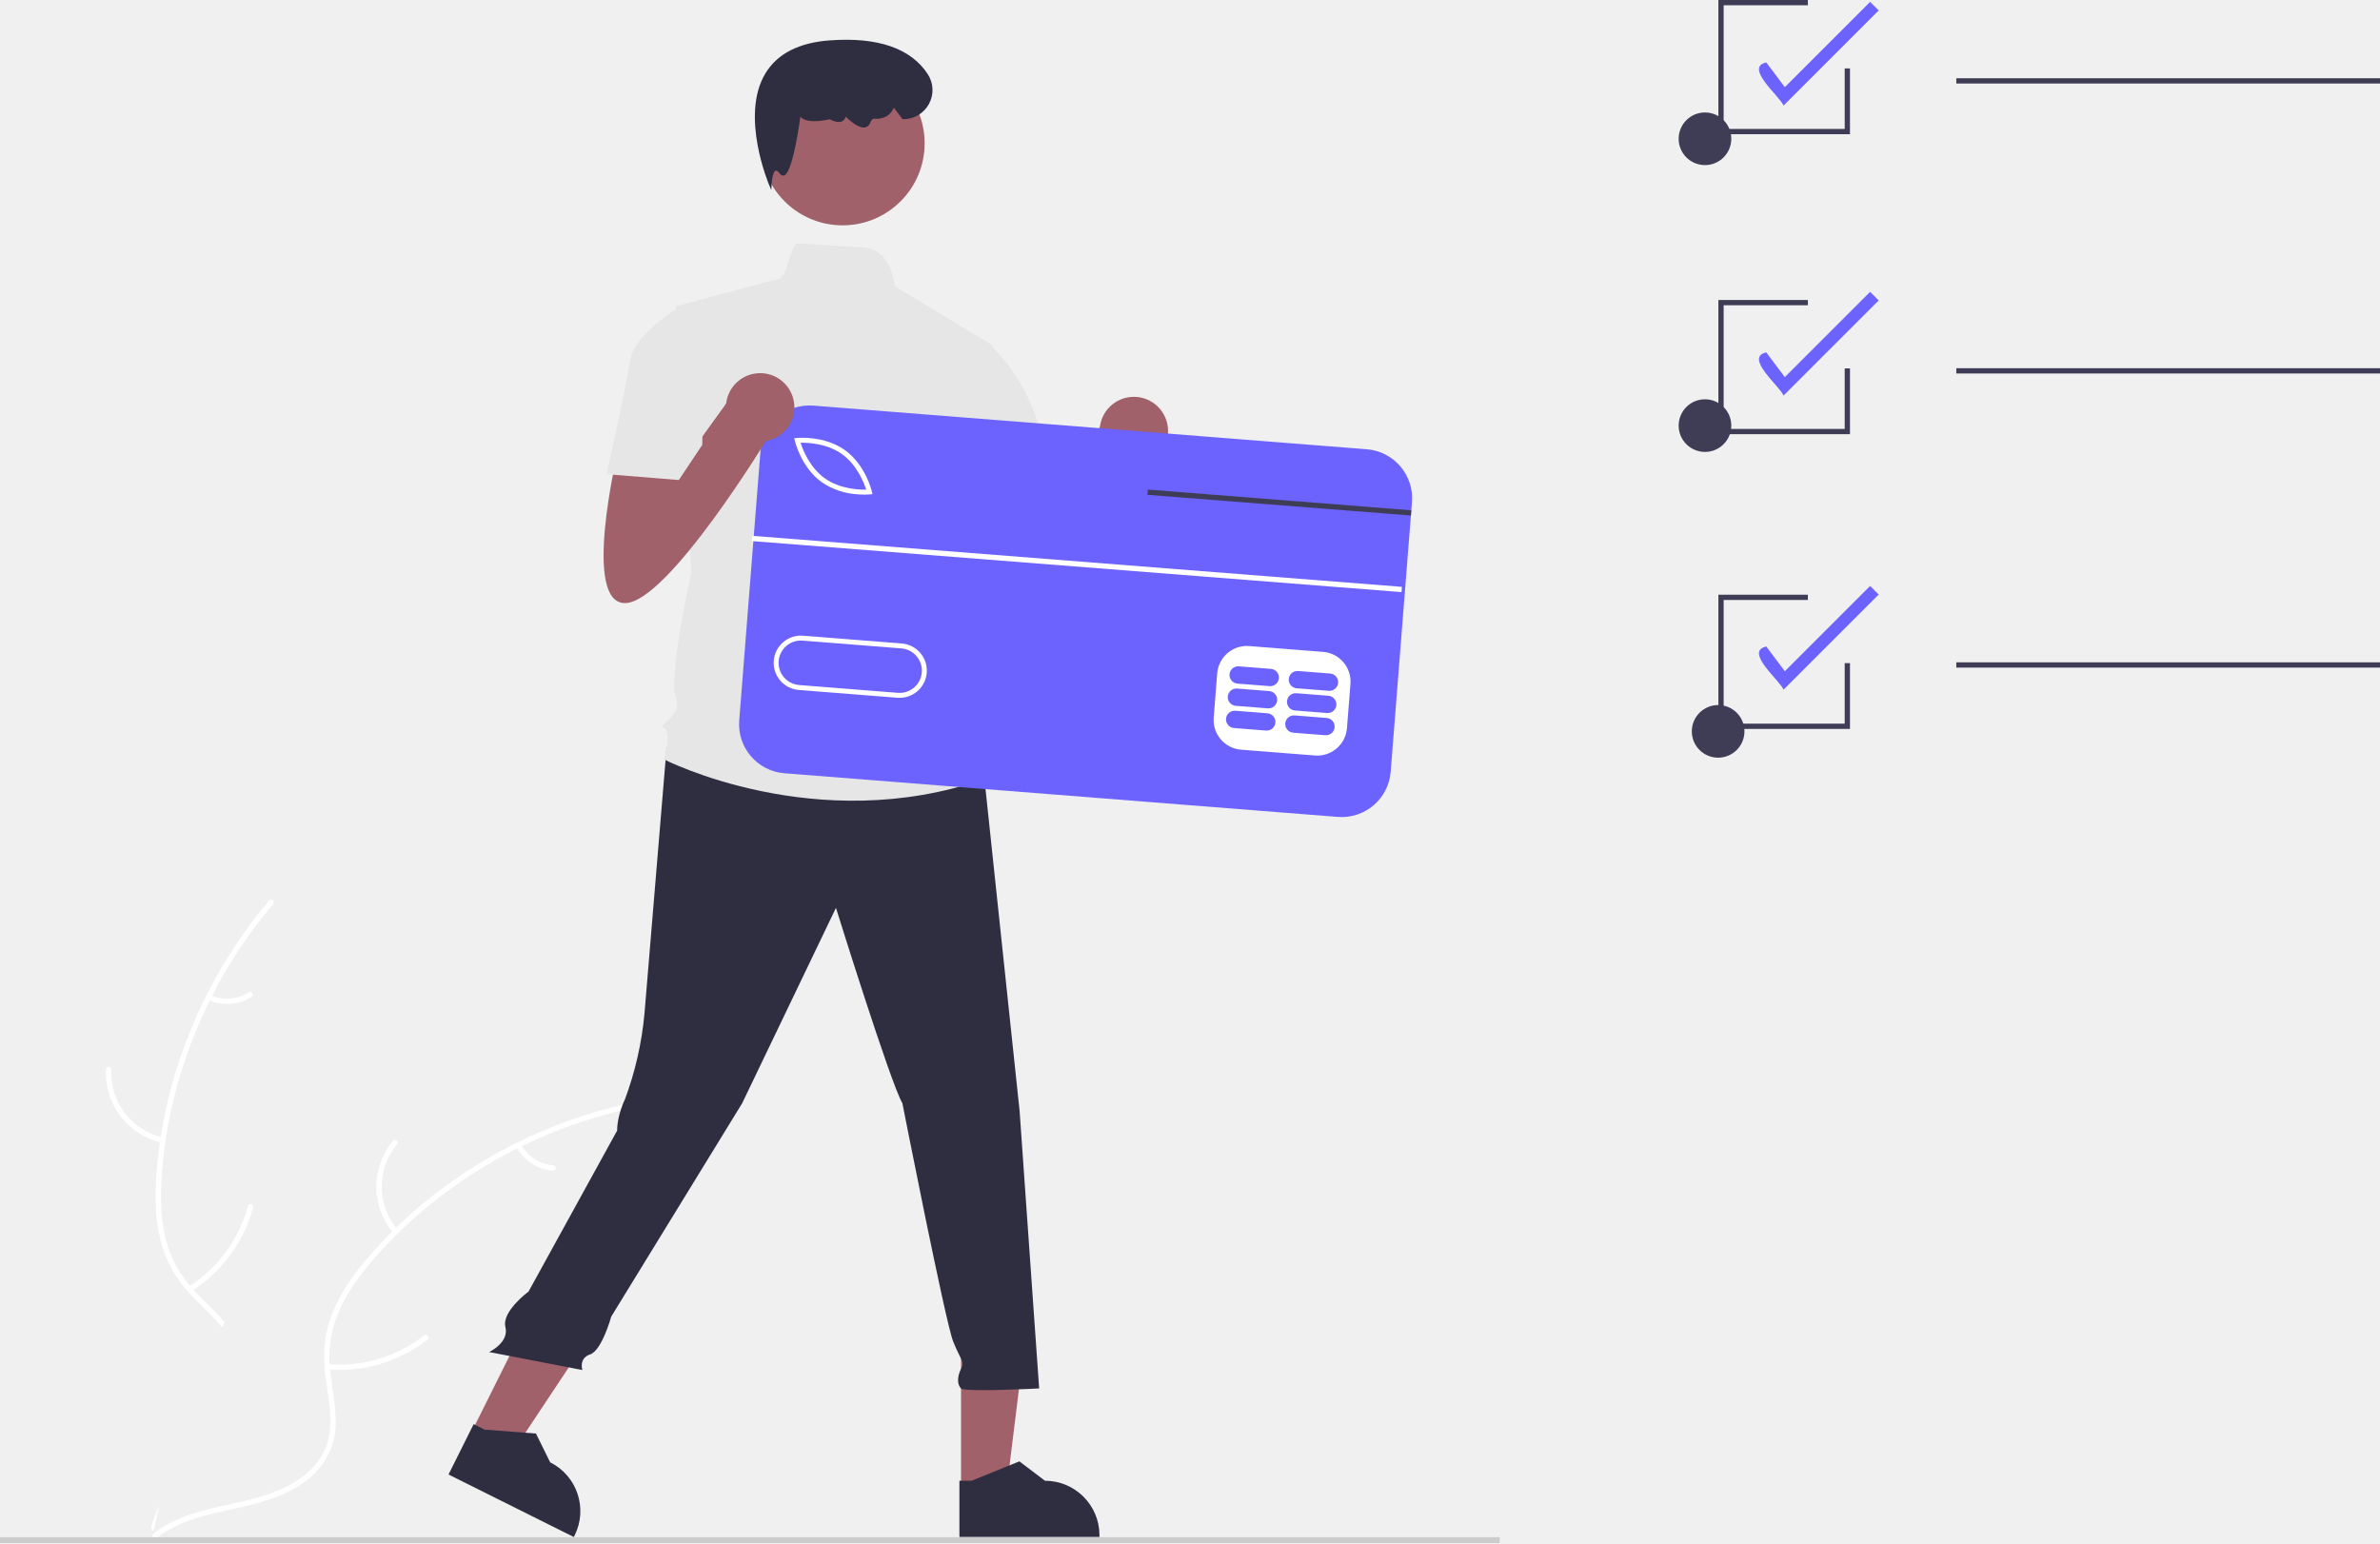
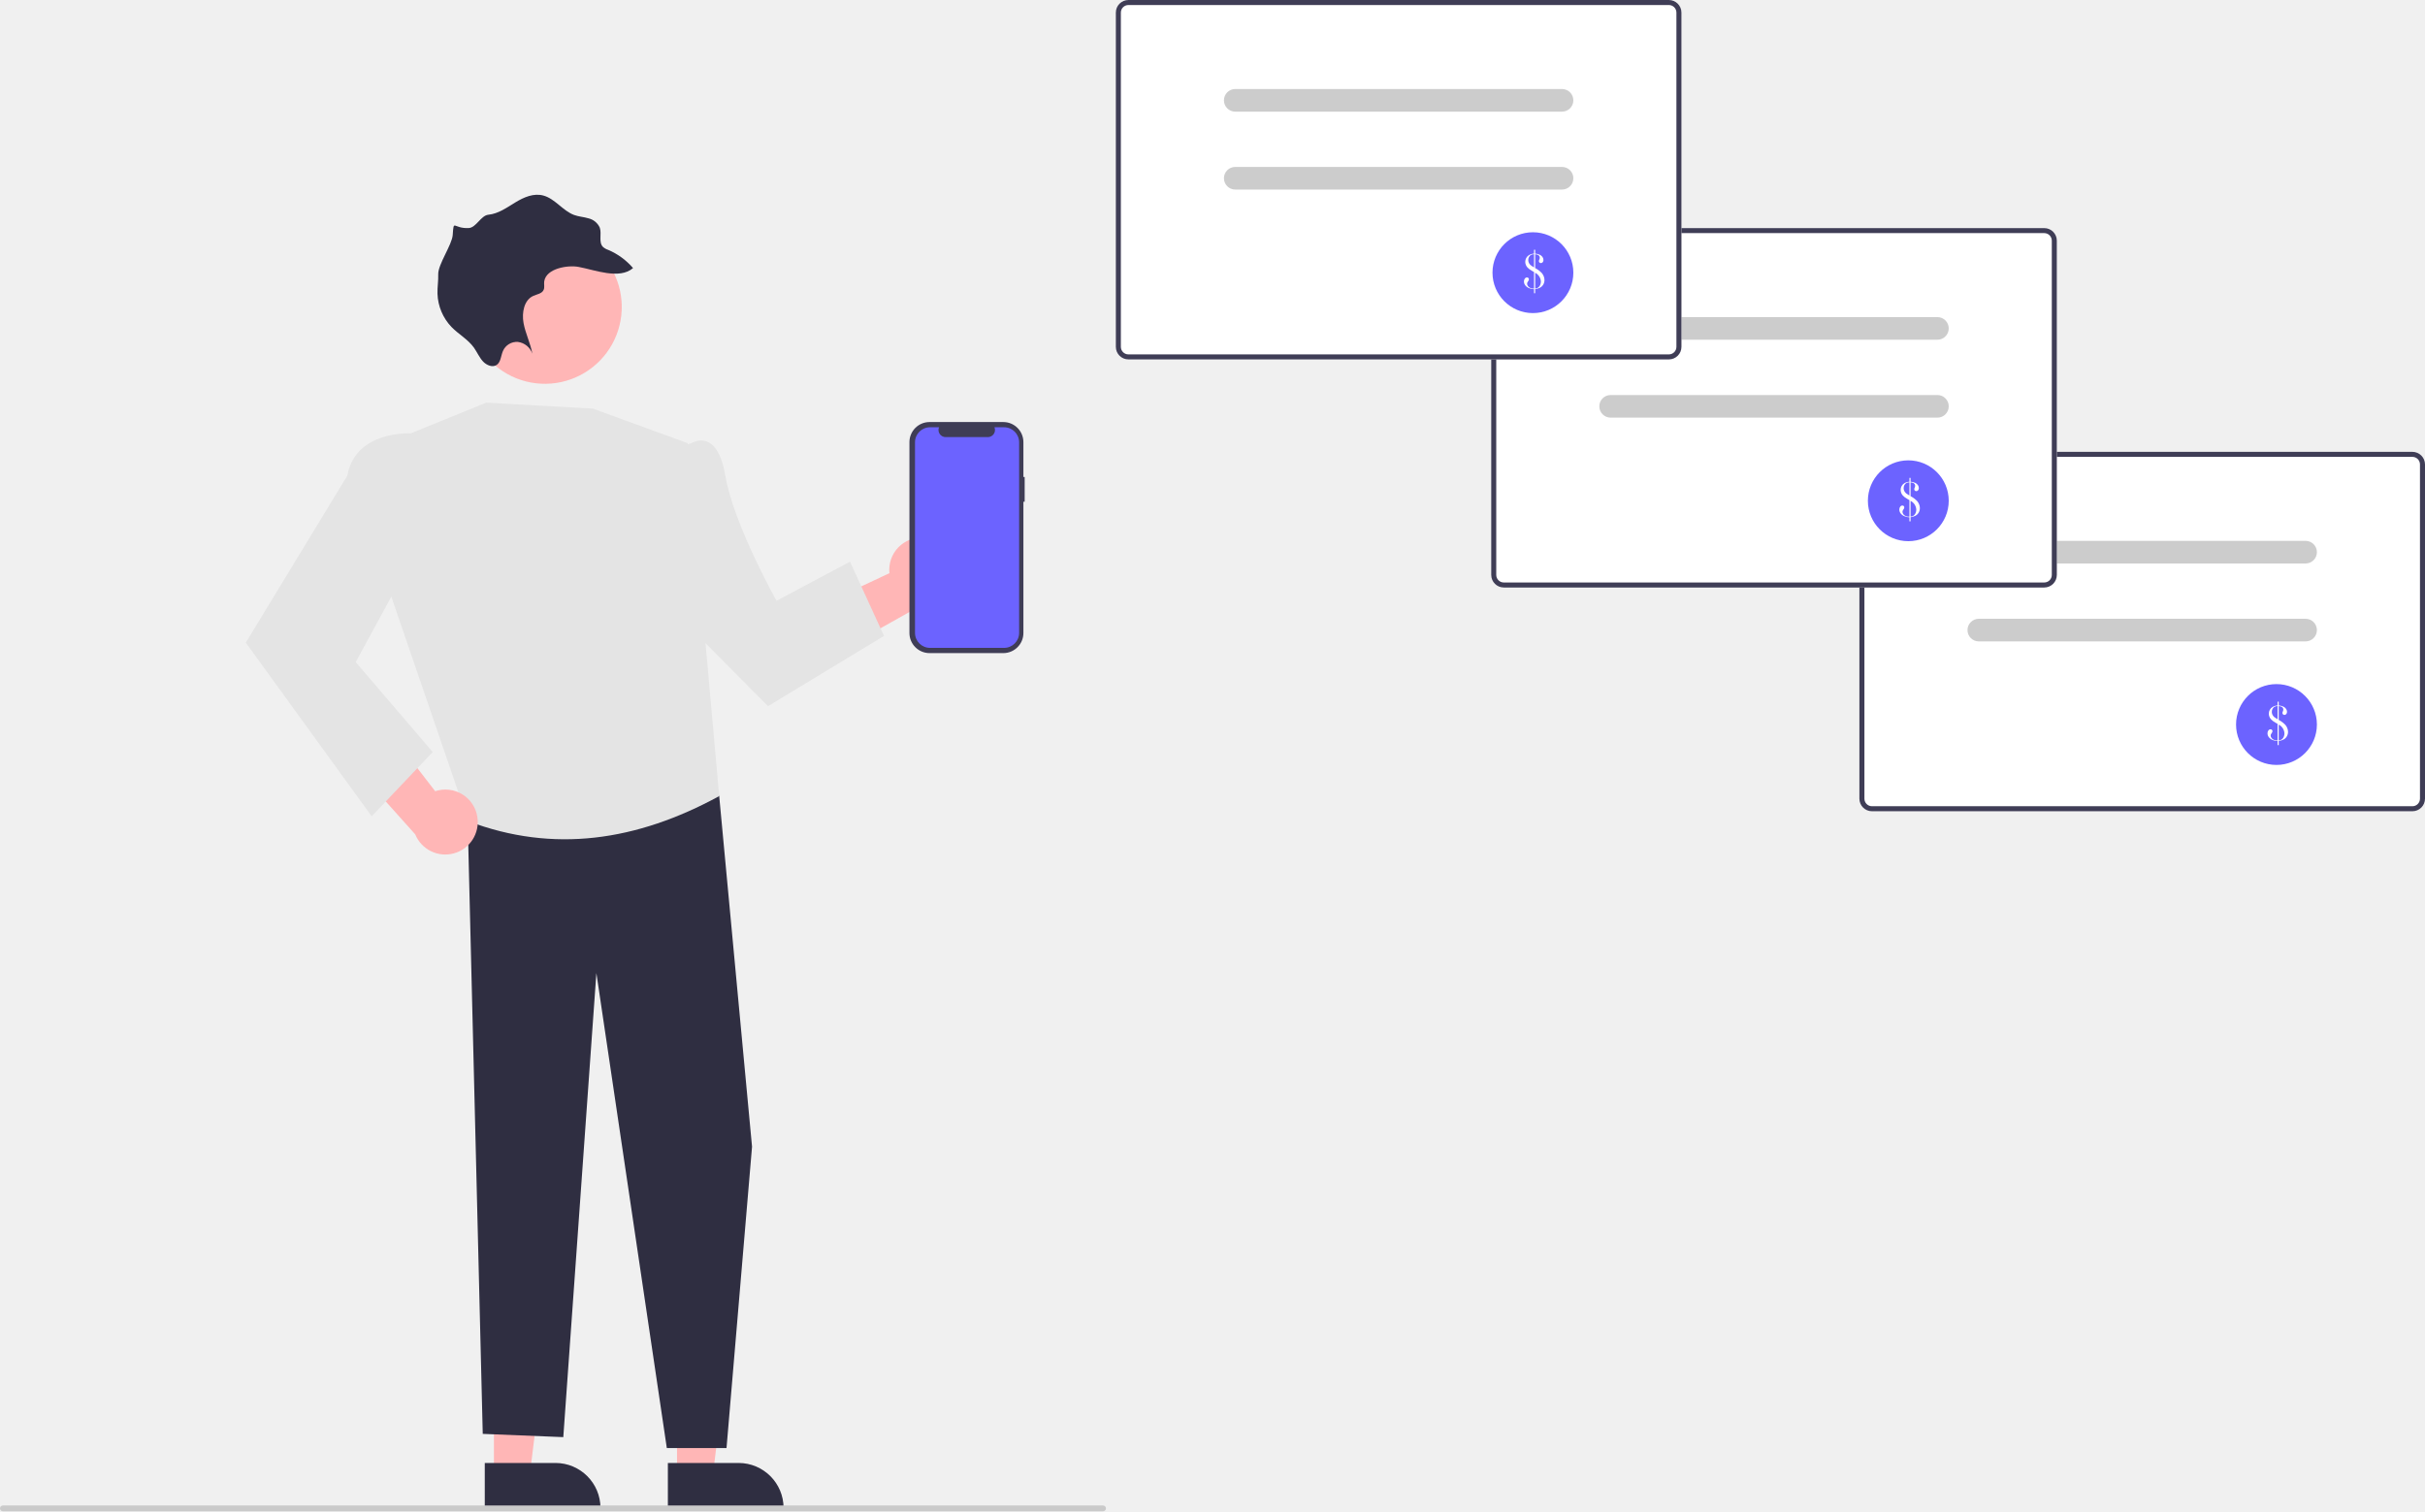
- <svg xmlns="http://www.w3.org/2000/svg" width="904.362" height="586.406" viewBox="0 0 904.362 586.406" role="img" artist="Katerina Limpitsouni" source="https://undraw.co/">
-   <path d="M176.481,606.861c4.482-45.747,31.57-91.412,74.671-107.385a211.783,211.783,0,0,0,3.8,145.354c7.154,17.901,16.974,37.067,11.164,55.449-3.615,11.437-12.957,20.359-23.51,26.061-10.554,5.702-22.356,8.596-34.01,11.434l-2.257,1.968C186.637,698.212,172,652.608,176.481,606.861Z" transform="translate(-147.8192 -156.7972)" fill="#f0f0f0" />
-   <path d="M251.607,500.327c-24.335,28.724-39.652,65.407-42.33,103.015-.579,8.131-.459,16.429,1.523,24.376a44.709,44.709,0,0,0,11.656,20.44c5.154,5.374,11.048,10.274,14.805,16.808,3.961,6.886,4.313,14.819,1.919,22.306-2.928,9.16-8.974,16.722-15.142,23.912-6.849,7.983-14.09,16.165-16.818,26.582-.331,1.262-2.27.675-1.94-.585,4.747-18.124,21.942-28.797,29.847-45.215,3.689-7.661,5.091-16.481,1.24-24.366-3.367-6.895-9.441-11.954-14.706-17.35-5.529-5.666-9.818-11.929-12.142-19.561-2.378-7.807-2.823-16.118-2.454-24.228a175.619,175.619,0,0,1,11.431-53.685,184.227,184.227,0,0,1,31.732-53.932c.841-.992,2.215.498,1.38,1.484Z" transform="translate(-147.8192 -156.7972)" fill="#fff" />
-   <path d="M209.502,591.072a27.158,27.158,0,0,1-21.407-27.901,1.014,1.014,0,0,1,2.026.048,25.148,25.148,0,0,0,19.966,25.913c1.276.268.684,2.206-.585,1.94Z" transform="translate(-147.8192 -156.7972)" fill="#fff" />
-   <path d="M219.483,645.778a52.346,52.346,0,0,0,22.582-30.746c.335-1.261,2.274-.675,1.94.585a54.447,54.447,0,0,1-23.563,31.946c-1.106.695-2.058-1.093-.958-1.785Z" transform="translate(-147.8192 -156.7972)" fill="#fff" />
-   <path d="M227.849,534.99a15.373,15.373,0,0,0,14.544-1.119c1.096-.709,2.047,1.081.958,1.785a17.227,17.227,0,0,1-16.087,1.274,1.047,1.047,0,0,1-.677-1.262,1.018,1.018,0,0,1,1.262-.677Z" transform="translate(-147.8192 -156.7972)" fill="#fff" />
-   <path d="M385.833,577.466c-.672.462-1.344.924-2.016,1.404a202.453,202.453,0,0,0-25.35,20.878c-.618.581-1.235,1.178-1.835,1.775a213.431,213.431,0,0,0-44.683,64.638,207.267,207.267,0,0,0-10.584,29.66c-3.826,14.005-6.859,29.495-14.853,41.077a35.558,35.558,0,0,1-2.68,3.491L208.915,742.342c-.172-.081-.345-.145-.519-.226l-2.988.215c.106-.533.228-1.083.335-1.616.06-.309.138-.619.198-.929.046-.206.092-.413.121-.602.015-.069.031-.138.046-.189.029-.189.077-.361.106-.533q1.008-4.619,2.085-9.239c-0-.017-0-.017.016-.035,5.529-23.457,13.065-46.658,23.884-67.978.326-.641.65-1.3,1.01-1.942A197.78,197.78,0,0,1,250.266,631.867a174.848,174.848,0,0,1,11.293-13.618,145.397,145.397,0,0,1,35.662-28.193c26.5-14.887,57.465-21.134,86.407-13.216C384.368,577.042,385.092,577.245,385.833,577.466Z" transform="translate(-147.8192 -156.7972)" fill="#f0f0f0" />
-   <path d="M385.689,578.421c-36.724,8.283-71.04,28.351-95.82,56.766-5.357,6.143-10.258,12.841-13.461,20.38a44.709,44.709,0,0,0-2.999,23.338c.879,7.394,2.635,14.855,1.702,22.334-.984,7.883-5.478,14.429-11.897,18.966-7.853,5.551-17.233,7.949-26.487,9.976-10.275,2.25-20.983,4.424-29.433,11.099-1.024.809-2.219-.827-1.197-1.635,14.702-11.613,34.857-9.782,51.054-18.132,7.558-3.896,13.987-10.094,15.66-18.708,1.463-7.533-.341-15.229-1.296-22.707-1.003-7.853-.657-15.436,2.083-22.929,2.802-7.665,7.45-14.569,12.627-20.822a175.619,175.619,0,0,1,41.449-35.983A184.227,184.227,0,0,1,385.481,576.405c1.269-.286,1.468,1.731.208,2.015Z" transform="translate(-147.8192 -156.7972)" fill="#fff" />
-   <path d="M297.436,625.526a27.158,27.158,0,0,1-.294-35.166c.839-.998,2.429.259,1.588,1.258a25.148,25.148,0,0,0,.341,32.711c.857.982-.783,2.173-1.635,1.197Z" transform="translate(-147.8192 -156.7972)" fill="#fff" />
-   <path d="M272.469,675.215a52.346,52.346,0,0,0,36.542-10.953c1.027-.805,2.222.831,1.197,1.635a54.447,54.447,0,0,1-38.048,11.321c-1.301-.11-.985-2.112.31-2.002Z" transform="translate(-147.8192 -156.7972)" fill="#fff" />
-   <path d="M345.851,591.793a15.373,15.373,0,0,0,12.286,7.863c1.302.094.984,2.095-.31,2.002a17.227,17.227,0,0,1-13.611-8.669,1.047,1.047,0,0,1,.219-1.416,1.018,1.018,0,0,1,1.416.219Z" transform="translate(-147.8192 -156.7972)" fill="#fff" />
-   <path d="M825.522,196.935c-1.119-3.303-15.145-14.53-6.55-16.417l7.049,9.399,32.407-32.406,3.259,3.259Z" transform="translate(-147.8192 -156.7972)" fill="#6c63ff" />
-   <path d="M825.522,307.129c-1.119-3.303-15.145-14.53-6.55-16.417l7.049,9.399,32.407-32.406,3.259,3.259Z" transform="translate(-147.8192 -156.7972)" fill="#6c63ff" />
-   <path d="M825.522,418.897c-1.119-3.303-15.145-14.53-6.55-16.417l7.049,9.399,32.407-32.406,3.259,3.259Z" transform="translate(-147.8192 -156.7972)" fill="#6c63ff" />
-   <circle cx="647.862" cy="161.738" r="10" fill="#3f3d56" />
-   <circle cx="647.862" cy="52.738" r="10" fill="#3f3d56" />
-   <rect x="743.362" y="29.738" width="161" height="2" fill="#3f3d56" />
-   <circle cx="652.862" cy="277.932" r="10" fill="#3f3d56" />
-   <rect x="743.362" y="139.932" width="161" height="2" fill="#3f3d56" />
-   <rect x="743.362" y="251.7" width="161" height="2" fill="#3f3d56" />
-   <polygon points="702.96 277 652.96 277 652.96 226 686.96 226 686.96 228 654.96 228 654.96 275 700.96 275 700.96 252 702.96 252 702.96 277" fill="#3f3d56" />
-   <polygon points="702.96 165 652.96 165 652.96 114 686.96 114 686.96 116 654.96 116 654.96 163 700.96 163 700.96 140 702.96 140 702.96 165" fill="#3f3d56" />
-   <polygon points="702.96 51 652.96 51 652.96 0 686.96 0 686.96 2 654.96 2 654.96 49 700.96 49 700.96 26 702.96 26 702.96 51" fill="#3f3d56" />
-   <path d="M524.324,338.569s-13.363,56.421,2.97,56.421S582.23,331.145,582.23,331.145L568.867,314.813l-23.985,33.3-1.256-16.967Z" transform="translate(-147.8192 -156.7972)" fill="#a0616a" />
-   <circle cx="430.85" cy="163.801" r="13" fill="#a0616a" />
-   <polygon points="365.175 566.048 382.478 566.047 390.711 499.301 365.171 499.302 365.175 566.048" fill="#a0616a" />
-   <path d="M512.384,740.897l53.213-.002v-.673a20.713,20.713,0,0,0-20.712-20.712H544.884l-9.72-7.374-18.135,7.375-4.645 0Z" transform="translate(-147.8192 -156.7972)" fill="#2f2e41" />
-   <polygon points="179.038 544.459 194.521 552.185 231.693 496.14 208.841 484.736 179.038 544.459" fill="#a0616a" />
-   <path d="M318.25,717.136l47.613,23.761.301-.602a20.713,20.713,0,0,0-9.283-27.781l-.001-.001-5.404-10.939-19.52-1.5-4.156-2.074Z" transform="translate(-147.8192 -156.7972)" fill="#2f2e41" />
-   <rect y="584.165" width="569.85" height="2.241" fill="#ccc" />
-   <path d="M401.117,440.925s-6.915,83.148-8.4,100.966a126.71,126.71,0,0,1-7.424,32.665s-2.97,5.939-2.97,11.878l-33.655,61.164s-10.284,7.559-8.8,13.498-6.2,9.502-6.2,9.502l35.442,6.831s-1.485-4.454,2.97-5.939,8-14.363,8-14.363l49.756-81.086L465.471,501.802s20.787,66.815,25.241,74.238c0,0,16.332,83.147,19.302,90.571s4.454,7.424,2.97,10.393-1.485,5.939,0,7.424,29.695,0,29.695,0l-7.424-105.419L521.892,452.805l-68.299-20.787Z" transform="translate(-147.8192 -156.7972)" fill="#2f2e41" />
-   <circle cx="320.167" cy="54.452" r="31.18" fill="#a0616a" />
-   <path d="M524.862,287.995l-37.118-22.489s-1.029-13.965-11.605-14.622c-5.31-.33-13.277-.834-25.235-1.605-2.527-.163-4.232,13.662-7.128,13.475l-39.181,10.393,5.939,100.964s-8.909,40.089-5.939,47.513-7.424,10.393-4.454,11.878,0,11.878,0,11.878,57.906,29.695,121.751,7.424l-5.939-19.302a15.58,15.58,0,0,0-2.97-14.848s5.939-8.909-1.485-16.332c0,0,2.97-13.363-4.454-19.302l-1.485-20.787,4.454-10.393Z" transform="translate(-147.8192 -156.7972)" fill="#e6e6e6" />
-   <path d="M440.93,229.061l-.872-2.024c-.112-.262-11.139-26.329-1.365-42.408,4.524-7.444,12.751-11.646,24.452-12.49,18.307-1.324,30.837,3.019,37.251,12.898a11.075,11.075,0,0,1-9.335,17.061h-.246l-3.364-4.368-.196.425c-1.218,2.635-4.015,4.077-7.291,3.761-.557-.04-1.051.441-1.447,1.47a2.615,2.615,0,0,1-1.958,1.814c-2.42.471-5.871-2.578-7.415-4.097a2.478,2.478,0,0,1-1.155,1.701c-1.627.939-4.16-.288-4.887-.678-5.792,1.23-9.541.901-11.146-.977-1.089,7.704-3.426,21.57-6.228,22.338a1.401,1.401,0,0,1-1.529-.668c-.675-.876-1.278-1.312-1.654-1.19-.912.29-1.45,3.292-1.527,5.229Z" transform="translate(-147.8192 -156.7972)" fill="#2f2e41" />
-   <path d="M508.529,289.48l14.811-2.406a72.314,72.314,0,0,1,20.823,38.041c4.454,23.756,5.939,28.211,5.939,28.211l-35.634,8.909-19.302-37.119Z" transform="translate(-147.8192 -156.7972)" fill="#e6e6e6" />
-   <rect x="496.825" y="270.454" width="116.395" height="234.311" transform="translate(-22.85274 753.6348) rotate(-85.48966)" fill="#fff" />
-   <path d="M467.762,329.37c-5.716-4.082-12.974-4.377-15.746-4.319.846,2.64,3.474,9.412,9.191,13.496,5.73,4.092,12.979,4.379,15.747,4.321C476.108,340.229,473.479,333.455,467.762,329.37Z" transform="translate(-147.8192 -156.7972)" fill="#6c63ff" />
-   <path d="M490.313,403.204l-37.507-2.959a8.465,8.465,0,1,0-1.331,16.878h0l37.507,2.959a8.465,8.465,0,0,0,1.331-16.878Z" transform="translate(-147.8192 -156.7972)" fill="#6c63ff" />
-   <path d="M667.183,327.527l-210.29-16.59a18.683,18.683,0,0,0-20.092,17.159L428.714,430.547a18.693,18.693,0,0,0,17.162,20.101l210.29,16.59a18.683,18.683,0,0,0,20.092-17.159l7.686-97.375.155-1.989.245-3.096A18.683,18.683,0,0,0,667.183,327.527Zm-6.21,89.138-1.332,16.879a11.315,11.315,0,0,1-12.142,10.361l-28.133-2.217A11.315,11.315,0,0,1,609.005,429.546l1.333-16.879A11.319,11.319,0,0,1,622.479,402.307l28.124,2.219A11.329,11.329,0,0,1,660.973,416.665ZM441.84,407.864a10.346,10.346,0,0,1,11.114-9.491l37.506,2.961a10.342,10.342,0,1,1-1.609,20.622l-.019.005-37.506-2.961A10.334,10.334,0,0,1,441.84,407.864Zm8.029-83.482-.256-1.049,1.079-.099c.422-.045,10.399-.941,18.165,4.607,7.766,5.548,10.148,15.281,10.251,15.688l.247,1.052-1.076.109a28.423,28.423,0,0,1-4.589-.03,27.137,27.137,0,0,1-13.578-4.586C452.344,334.525,449.963,324.792,449.869,324.382Z" transform="translate(-147.8192 -156.7972)" fill="#6c63ff" />
-   <path d="M629.423,427.859l-12.19-.962a3.292,3.292,0,0,0-.518,6.564l12.19.962a3.292,3.292,0,0,0,.518-6.564Z" transform="translate(-147.8192 -156.7972)" fill="#6c63ff" />
-   <path d="M651.927,429.634l-12.19-.962a3.292,3.292,0,0,0-.518,6.564l12.19.962a3.292,3.292,0,0,0,.518-6.564Z" transform="translate(-147.8192 -156.7972)" fill="#6c63ff" />
-   <path d="M630.088,419.42l-12.19-.962a3.292,3.292,0,0,0-.518,6.564l12.19.962a3.292,3.292,0,0,0,.518-6.564Z" transform="translate(-147.8192 -156.7972)" fill="#6c63ff" />
-   <path d="M652.592,421.195l-12.19-.962a3.292,3.292,0,0,0-.518,6.564l12.19.962a3.292,3.292,0,0,0,.518-6.564Z" transform="translate(-147.8192 -156.7972)" fill="#6c63ff" />
-   <path d="M630.754,410.981l-12.19-.962a3.292,3.292,0,0,0-.518,6.564l12.19.962a3.292,3.292,0,0,0,.518-6.564Z" transform="translate(-147.8192 -156.7972)" fill="#6c63ff" />
-   <path d="M653.258,412.756l-12.19-.962a3.292,3.292,0,0,0-.518,6.564l12.19.962a3.292,3.292,0,0,0,.518-6.564Z" transform="translate(-147.8192 -156.7972)" fill="#6c63ff" />
-   <rect x="556.023" y="247.309" width="2.001" height="247.613" transform="translate(-4.39383 740.5675) rotate(-85.50837)" fill="#fff" />
-   <polygon points="536.278 193.917 536.123 195.907 527.532 195.233 435.999 188.043 436.164 186.051 527.687 193.243 536.278 193.917" fill="#3f3d56" />
-   <path d="M382.324,329.569s-13.363,56.421,2.97,56.421S440.23,322.145,440.23,322.145L426.867,305.813l-23.985,33.3-1.256-16.967Z" transform="translate(-147.8192 -156.7972)" fill="#a0616a" />
-   <circle cx="288.85" cy="154.801" r="13" fill="#a0616a" />
-   <path d="M415.412,282.056l-8.909-8.909s-17.817,10.393-19.302,20.787-8.909,43.058-8.909,43.058l27.468,2.227,8.909-13.363Z" transform="translate(-147.8192 -156.7972)" fill="#e6e6e6" />
+ <svg xmlns="http://www.w3.org/2000/svg" width="839.797" height="523.444" viewBox="0 0 839.797 523.444" role="img" artist="Katerina Limpitsouni" source="https://undraw.co/">
+   <path d="M259.302,695.092a50.794,50.794,0,0,0,13.59,12.63c1.12.71,2.27,1.38,3.44,2h27.53c-.33-.66-.65-1.33-.96-2a95.354,95.354,0,0,1,19.84-109.34c-16.64,5.14-32.02,15.16-42.08,29.37a64.47,64.47,0,0,0-10.23,23,96.276,96.276,0,0,1,7.67-48.41c-13.51,10.99-24.03,26.04-28.04,42.98C246.052,662.272,248.961,681.082,259.302,695.092Z" transform="translate(-180.1015 -188.278)" fill="#f0f0f0" />
+   <path d="M1015.546,469.267H828.377a4.358,4.358,0,0,1-4.353-4.353V349.131a4.358,4.358,0,0,1,4.353-4.353h187.169a4.358,4.358,0,0,1,4.353,4.353V464.914A4.358,4.358,0,0,1,1015.546,469.267Z" transform="translate(-180.1015 -188.278)" fill="#fff" />
+   <path d="M1015.546,469.267H828.377a4.358,4.358,0,0,1-4.353-4.353V349.131a4.358,4.358,0,0,1,4.353-4.353h187.169a4.358,4.358,0,0,1,4.353,4.353V464.914A4.358,4.358,0,0,1,1015.546,469.267ZM828.377,346.519a2.615,2.615,0,0,0-2.612,2.612V464.914a2.615,2.615,0,0,0,2.612,2.612h187.169a2.615,2.615,0,0,0,2.612-2.612V349.131a2.615,2.615,0,0,0-2.612-2.612Z" transform="translate(-180.1015 -188.278)" fill="#3f3d56" />
+   <path d="M978.547,383.446H865.376a3.917,3.917,0,1,1,0-7.835H978.547a3.917,3.917,0,0,1,0,7.835Z" transform="translate(-180.1015 -188.278)" fill="#ccc" />
+   <path d="M978.547,410.433H865.376a3.917,3.917,0,1,1,0-7.835H978.547a3.917,3.917,0,0,1,0,7.835Z" transform="translate(-180.1015 -188.278)" fill="#ccc" />
+   <circle cx="788.363" cy="250.944" r="14" fill="#6c63ff" />
+   <path d="M968.849,432.627V431.293h.395v1.334a4.258,4.258,0,0,1,1.615.395,2.372,2.372,0,0,1,.921.768,1.795,1.795,0,0,1,.333,1.048,1.131,1.131,0,0,1-.259.755.801.801,0,0,1-.636.307.668.668,0,0,1-.491-.202.679.679,0,0,1-.202-.5.95.95,0,0,1,.079-.377l.158-.333a1.109,1.109,0,0,0,.079-.439,1.033,1.033,0,0,0-.211-.645,1.273,1.273,0,0,0-.597-.417,3.379,3.379,0,0,0-.79-.158v4.8l.088.053a8.741,8.741,0,0,1,2.22,1.676,3.942,3.942,0,0,1,.671,1.137,3.485,3.485,0,0,1,.241,1.259,3.056,3.056,0,0,1-.421,1.588,2.852,2.852,0,0,1-1.167,1.097,4.928,4.928,0,0,1-1.632.474v1.43h-.395v-1.404a4.405,4.405,0,0,1-1.667-.342,3.155,3.155,0,0,1-1.347-.965,2.186,2.186,0,0,1-.478-1.378,1.557,1.557,0,0,1,.307-.979.914.914,0,0,1,.746-.399.645.645,0,0,1,.667.665,1.304,1.304,0,0,1-.325.727,2.203,2.203,0,0,0-.241.403.9.9,0,0,0-.066.35,1.418,1.418,0,0,0,.312.88,1.989,1.989,0,0,0,.838.626,3.087,3.087,0,0,0,1.185.21h.07v-5.73l-.5-.29q-.711-.412-1.084-.684a4.526,4.526,0,0,1-.671-.597,2.883,2.883,0,0,1-.781-1.983,2.691,2.691,0,0,1,.333-1.312,2.617,2.617,0,0,1,.921-.979A3.75,3.75,0,0,1,968.849,432.627Zm0,.193a2.716,2.716,0,0,0-.987.219,1.682,1.682,0,0,0-.734.709,2.171,2.171,0,0,0-.28,1.095,2.224,2.224,0,0,0,.411,1.305,2.648,2.648,0,0,0,.511.552,9.521,9.521,0,0,0,.992.648l.087.053Zm.395,11.899a2.721,2.721,0,0,0,.664-.14,1.75,1.75,0,0,0,.481-.281,2.173,2.173,0,0,0,.612-.855,2.948,2.948,0,0,0,.227-1.154,3.625,3.625,0,0,0-1.983-3.036Z" transform="translate(-180.1015 -188.278)" fill="#fff" />
+   <path d="M888.046,391.767H700.877a4.358,4.358,0,0,1-4.353-4.353V271.631a4.358,4.358,0,0,1,4.353-4.353H888.046a4.358,4.358,0,0,1,4.353,4.353V387.414A4.358,4.358,0,0,1,888.046,391.767Z" transform="translate(-180.1015 -188.278)" fill="#fff" />
+   <path d="M888.046,391.767H700.877a4.358,4.358,0,0,1-4.353-4.353V271.631a4.358,4.358,0,0,1,4.353-4.353H888.046a4.358,4.358,0,0,1,4.353,4.353V387.414A4.358,4.358,0,0,1,888.046,391.767ZM700.877,269.019a2.615,2.615,0,0,0-2.612,2.612V387.414a2.615,2.615,0,0,0,2.612,2.612H888.046a2.615,2.615,0,0,0,2.612-2.612V271.631a2.615,2.615,0,0,0-2.612-2.612Z" transform="translate(-180.1015 -188.278)" fill="#3f3d56" />
+   <path d="M851.047,305.946H737.876a3.917,3.917,0,1,1,0-7.835H851.047a3.917,3.917,0,0,1,0,7.835Z" transform="translate(-180.1015 -188.278)" fill="#ccc" />
+   <path d="M851.047,332.933H737.876a3.917,3.917,0,1,1,0-7.835H851.047a3.917,3.917,0,0,1,0,7.835Z" transform="translate(-180.1015 -188.278)" fill="#ccc" />
+   <circle cx="660.863" cy="173.444" r="14" fill="#6c63ff" />
+   <path d="M841.349,355.127V353.793h.395v1.334a4.258,4.258,0,0,1,1.615.395,2.372,2.372,0,0,1,.921.768,1.795,1.795,0,0,1,.333,1.048,1.131,1.131,0,0,1-.259.755.801.801,0,0,1-.636.307.668.668,0,0,1-.491-.202.679.679,0,0,1-.202-.5.95.95,0,0,1,.079-.377l.158-.333a1.109,1.109,0,0,0,.079-.439,1.033,1.033,0,0,0-.211-.645,1.273,1.273,0,0,0-.597-.417,3.379,3.379,0,0,0-.79-.158v4.8l.088.053a8.741,8.741,0,0,1,2.22,1.676,3.942,3.942,0,0,1,.671,1.137,3.485,3.485,0,0,1,.241,1.259,3.056,3.056,0,0,1-.421,1.588,2.852,2.852,0,0,1-1.167,1.097,4.928,4.928,0,0,1-1.632.474v1.43h-.395v-1.404a4.405,4.405,0,0,1-1.667-.342,3.155,3.155,0,0,1-1.347-.965,2.186,2.186,0,0,1-.478-1.378,1.557,1.557,0,0,1,.307-.979.914.914,0,0,1,.746-.399.645.645,0,0,1,.667.665,1.304,1.304,0,0,1-.325.727,2.203,2.203,0,0,0-.241.403.9.9,0,0,0-.066.35,1.418,1.418,0,0,0,.312.88,1.989,1.989,0,0,0,.838.626,3.087,3.087,0,0,0,1.185.21h.07v-5.73l-.5-.29q-.711-.412-1.084-.684a4.526,4.526,0,0,1-.671-.597,2.883,2.883,0,0,1-.781-1.983,2.691,2.691,0,0,1,.333-1.312,2.617,2.617,0,0,1,.921-.979A3.75,3.75,0,0,1,841.349,355.127Zm0,.193a2.716,2.716,0,0,0-.987.219,1.682,1.682,0,0,0-.734.709,2.171,2.171,0,0,0-.28,1.095,2.224,2.224,0,0,0,.411,1.305,2.648,2.648,0,0,0,.511.552,9.521,9.521,0,0,0,.992.648l.087.053Zm.395,11.899a2.721,2.721,0,0,0,.664-.14,1.75,1.75,0,0,0,.481-.281,2.173,2.173,0,0,0,.612-.855,2.948,2.948,0,0,0,.227-1.154,3.625,3.625,0,0,0-1.983-3.036Z" transform="translate(-180.1015 -188.278)" fill="#fff" />
+   <path d="M500.047,374.49a11.183,11.183,0,0,0-11.928,12.319l-35.982,16.869,17.612,10.784L501.218,396.79a11.244,11.244,0,0,0-1.171-22.3Z" transform="translate(-180.1015 -188.278)" fill="#ffb6b6" />
+   <polygon points="171.049 510.77 183.476 510.769 189.388 462.837 171.047 462.838 171.049 510.77" fill="#ffb6b6" />
+   <path d="M347.981,694.991l24.473-.001h.001a15.597,15.597,0,0,1,15.596,15.596v.507l-40.069.001Z" transform="translate(-180.1015 -188.278)" fill="#2f2e41" />
+   <polygon points="234.459 510.77 246.886 510.769 252.798 462.837 234.457 462.838 234.459 510.77" fill="#ffb6b6" />
+   <path d="M411.391,694.991l24.473-.001h.001a15.597,15.597,0,0,1,15.596,15.596v.507l-40.069.001Z" transform="translate(-180.1015 -188.278)" fill="#2f2e41" />
+   <polygon points="242.76 262.159 249.067 275.738 260.438 397.176 251.599 501.554 230.926 501.554 206.532 337.03 195.074 497.764 167.18 496.638 161.825 278.718 242.76 262.159" fill="#2f2e41" />
+   <path d="M322.35,338.372l26.149-10.639,36.909,2.07,32.813,11.958L429.169,464.016c-28.546,15.588-57.463,19.843-86.882,8.697l-27.304-79.628Z" transform="translate(-180.1015 -188.278)" fill="#e4e4e4" />
+   <path d="M408.013,344.993l11.604-3.232s8.777-5.707,11.665,11.258,17.747,43.352,17.747,43.352l25.437-13.556,11.777,25.719-40.171,24.334-42.303-42.624Z" transform="translate(-180.1015 -188.278)" fill="#e4e4e4" />
+   <path id="a80a6b0c-a21b-4eb6-b764-70793a425e46-3668" data-name="Path 40" d="M344.361,305.083h0a26.609,26.609,0,1,1,48.699-21.462l.152.352a26.614,26.614,0,1,1-48.861,21.114Z" transform="translate(-180.1015 -188.278)" fill="#ffb6b6" />
+   <path id="b51b91e7-03ed-46d5-9b2a-c48431fd2f0d-3669" data-name="Path 72" d="M380.487,280.73c5.533,1.004,14.095,4.487,18.847.401a23.291,23.291,0,0,0-8.623-6.307,5.314,5.314,0,0,1-1.785-1.009c-1.62-1.637-.368-4.458-1.11-6.672a5.717,5.717,0,0,0-3.937-3.246c-1.649-.493-3.378-.574-4.998-1.172-3.834-1.441-6.56-5.565-10.49-6.685-3.424-.99-6.87.549-9.825,2.345s-5.879,3.928-9.336,4.269c-2.584.236-4.219,4.485-6.813,4.61-5.435.264-5.133-3.318-5.535,2.392-.232,3.407-5.101,10.186-5.021,13.623.08,2.252-.318,4.483-.254,6.742a17.515,17.515,0,0,0,4.848,11.511c2.474,2.545,5.693,4.261,7.776,7.161,1.083,1.54,1.835,3.337,3.096,4.73s3.397,2.232,4.804,1.237,1.434-3.147,2.132-4.786a5.233,5.233,0,0,1,5.201-3.166,6.129,6.129,0,0,1,5.001,4.083c-.659-3.62-2.396-7.012-3.057-10.635s.2-7.951,3.32-9.365c1.339-.623,3.149-.791,3.687-2.227.33-.865.028-1.887.155-2.823C369.255,281.156,376.879,280.022,380.487,280.73Z" transform="translate(-180.1015 -188.278)" fill="#2f2e41" />
+   <path d="M345.422,471.299a11.183,11.183,0,0,0-14.612-8.974l-24.269-31.47-6.709,19.531,24.074,26.89a11.244,11.244,0,0,0,21.516-5.977Z" transform="translate(-180.1015 -188.278)" fill="#ffb6b6" />
+   <path d="M330.733,344.308l-8.382-5.936s-19.177-1.099-21.967,14.646l-35.163,57.845,43.598,60.148,21.137-22.251-26.671-31.168L325.678,376.477Z" transform="translate(-180.1015 -188.278)" fill="#e4e4e4" />
+   <path d="M534.956,353.474h-.44V341.427a6.973,6.973,0,0,0-6.973-6.973H502.02a6.973,6.973,0,0,0-6.973,6.972v66.091a6.973,6.973,0,0,0,6.973,6.973h25.523a6.973,6.973,0,0,0,6.973-6.972V362.049h.44Z" transform="translate(-180.1015 -188.278)" fill="#3f3d56" />
+   <path d="M527.825,336.268h-3.332a2.474,2.474,0,0,1-2.29,3.408h-14.622a2.474,2.474,0,0,1-2.29-3.408h-3.112a5.207,5.207,0,0,0-5.207,5.207v65.994a5.207,5.207,0,0,0,5.207,5.207H527.825a5.207,5.207,0,0,0,5.207-5.207h0V341.475A5.207,5.207,0,0,0,527.825,336.268Z" transform="translate(-180.1015 -188.278)" fill="#6c63ff" />
+   <path d="M758.046,312.767H570.877a4.358,4.358,0,0,1-4.353-4.353V192.631a4.358,4.358,0,0,1,4.353-4.353H758.046a4.358,4.358,0,0,1,4.353,4.353V308.414A4.358,4.358,0,0,1,758.046,312.767Z" transform="translate(-180.1015 -188.278)" fill="#fff" />
+   <path d="M758.046,312.767H570.877a4.358,4.358,0,0,1-4.353-4.353V192.631a4.358,4.358,0,0,1,4.353-4.353H758.046a4.358,4.358,0,0,1,4.353,4.353V308.414A4.358,4.358,0,0,1,758.046,312.767ZM570.877,190.019a2.615,2.615,0,0,0-2.612,2.612V308.414a2.615,2.615,0,0,0,2.612,2.612H758.046a2.615,2.615,0,0,0,2.612-2.612V192.631a2.615,2.615,0,0,0-2.612-2.612Z" transform="translate(-180.1015 -188.278)" fill="#3f3d56" />
+   <path d="M721.047,226.946H607.876a3.917,3.917,0,1,1,0-7.835H721.047a3.917,3.917,0,0,1,0,7.835Z" transform="translate(-180.1015 -188.278)" fill="#ccc" />
+   <path d="M721.047,253.933H607.876a3.917,3.917,0,1,1,0-7.835H721.047a3.917,3.917,0,0,1,0,7.835Z" transform="translate(-180.1015 -188.278)" fill="#ccc" />
+   <circle cx="530.863" cy="94.444" r="14" fill="#6c63ff" />
+   <path d="M711.349,276.127V274.793h.395v1.334a4.258,4.258,0,0,1,1.615.395,2.372,2.372,0,0,1,.921.768,1.795,1.795,0,0,1,.333,1.048,1.131,1.131,0,0,1-.259.755.801.801,0,0,1-.636.307.668.668,0,0,1-.491-.202.679.679,0,0,1-.202-.5.95.95,0,0,1,.079-.377l.158-.333a1.109,1.109,0,0,0,.079-.439,1.033,1.033,0,0,0-.211-.645,1.273,1.273,0,0,0-.597-.417,3.379,3.379,0,0,0-.79-.158v4.8l.088.053a8.741,8.741,0,0,1,2.22,1.676,3.942,3.942,0,0,1,.671,1.137,3.485,3.485,0,0,1,.241,1.259,3.056,3.056,0,0,1-.421,1.588,2.852,2.852,0,0,1-1.167,1.097,4.928,4.928,0,0,1-1.632.474v1.43h-.395v-1.404a4.405,4.405,0,0,1-1.667-.342,3.155,3.155,0,0,1-1.347-.965,2.186,2.186,0,0,1-.478-1.378,1.557,1.557,0,0,1,.307-.979.914.914,0,0,1,.746-.399.645.645,0,0,1,.667.665,1.304,1.304,0,0,1-.325.727,2.203,2.203,0,0,0-.241.403.9.9,0,0,0-.066.35,1.418,1.418,0,0,0,.312.88,1.989,1.989,0,0,0,.838.626,3.087,3.087,0,0,0,1.185.21h.07v-5.73l-.5-.29q-.711-.412-1.084-.684a4.526,4.526,0,0,1-.671-.597,2.883,2.883,0,0,1-.781-1.983,2.691,2.691,0,0,1,.333-1.312,2.617,2.617,0,0,1,.921-.979A3.75,3.75,0,0,1,711.349,276.127Zm0,.193a2.716,2.716,0,0,0-.987.219,1.682,1.682,0,0,0-.734.709,2.171,2.171,0,0,0-.28,1.095,2.224,2.224,0,0,0,.411,1.305,2.648,2.648,0,0,0,.511.552,9.521,9.521,0,0,0,.992.648l.087.053Zm.395,11.899a2.721,2.721,0,0,0,.664-.14,1.75,1.75,0,0,0,.481-.281,2.173,2.173,0,0,0,.612-.855,2.948,2.948,0,0,0,.227-1.154,3.625,3.625,0,0,0-1.983-3.036Z" transform="translate(-180.1015 -188.278)" fill="#fff" />
+   <path d="M562.102,711.722h-381a1,1,0,0,1,0-2h381a1,1,0,0,1,0,2Z" transform="translate(-180.1015 -188.278)" fill="#cacaca" />
</svg>
